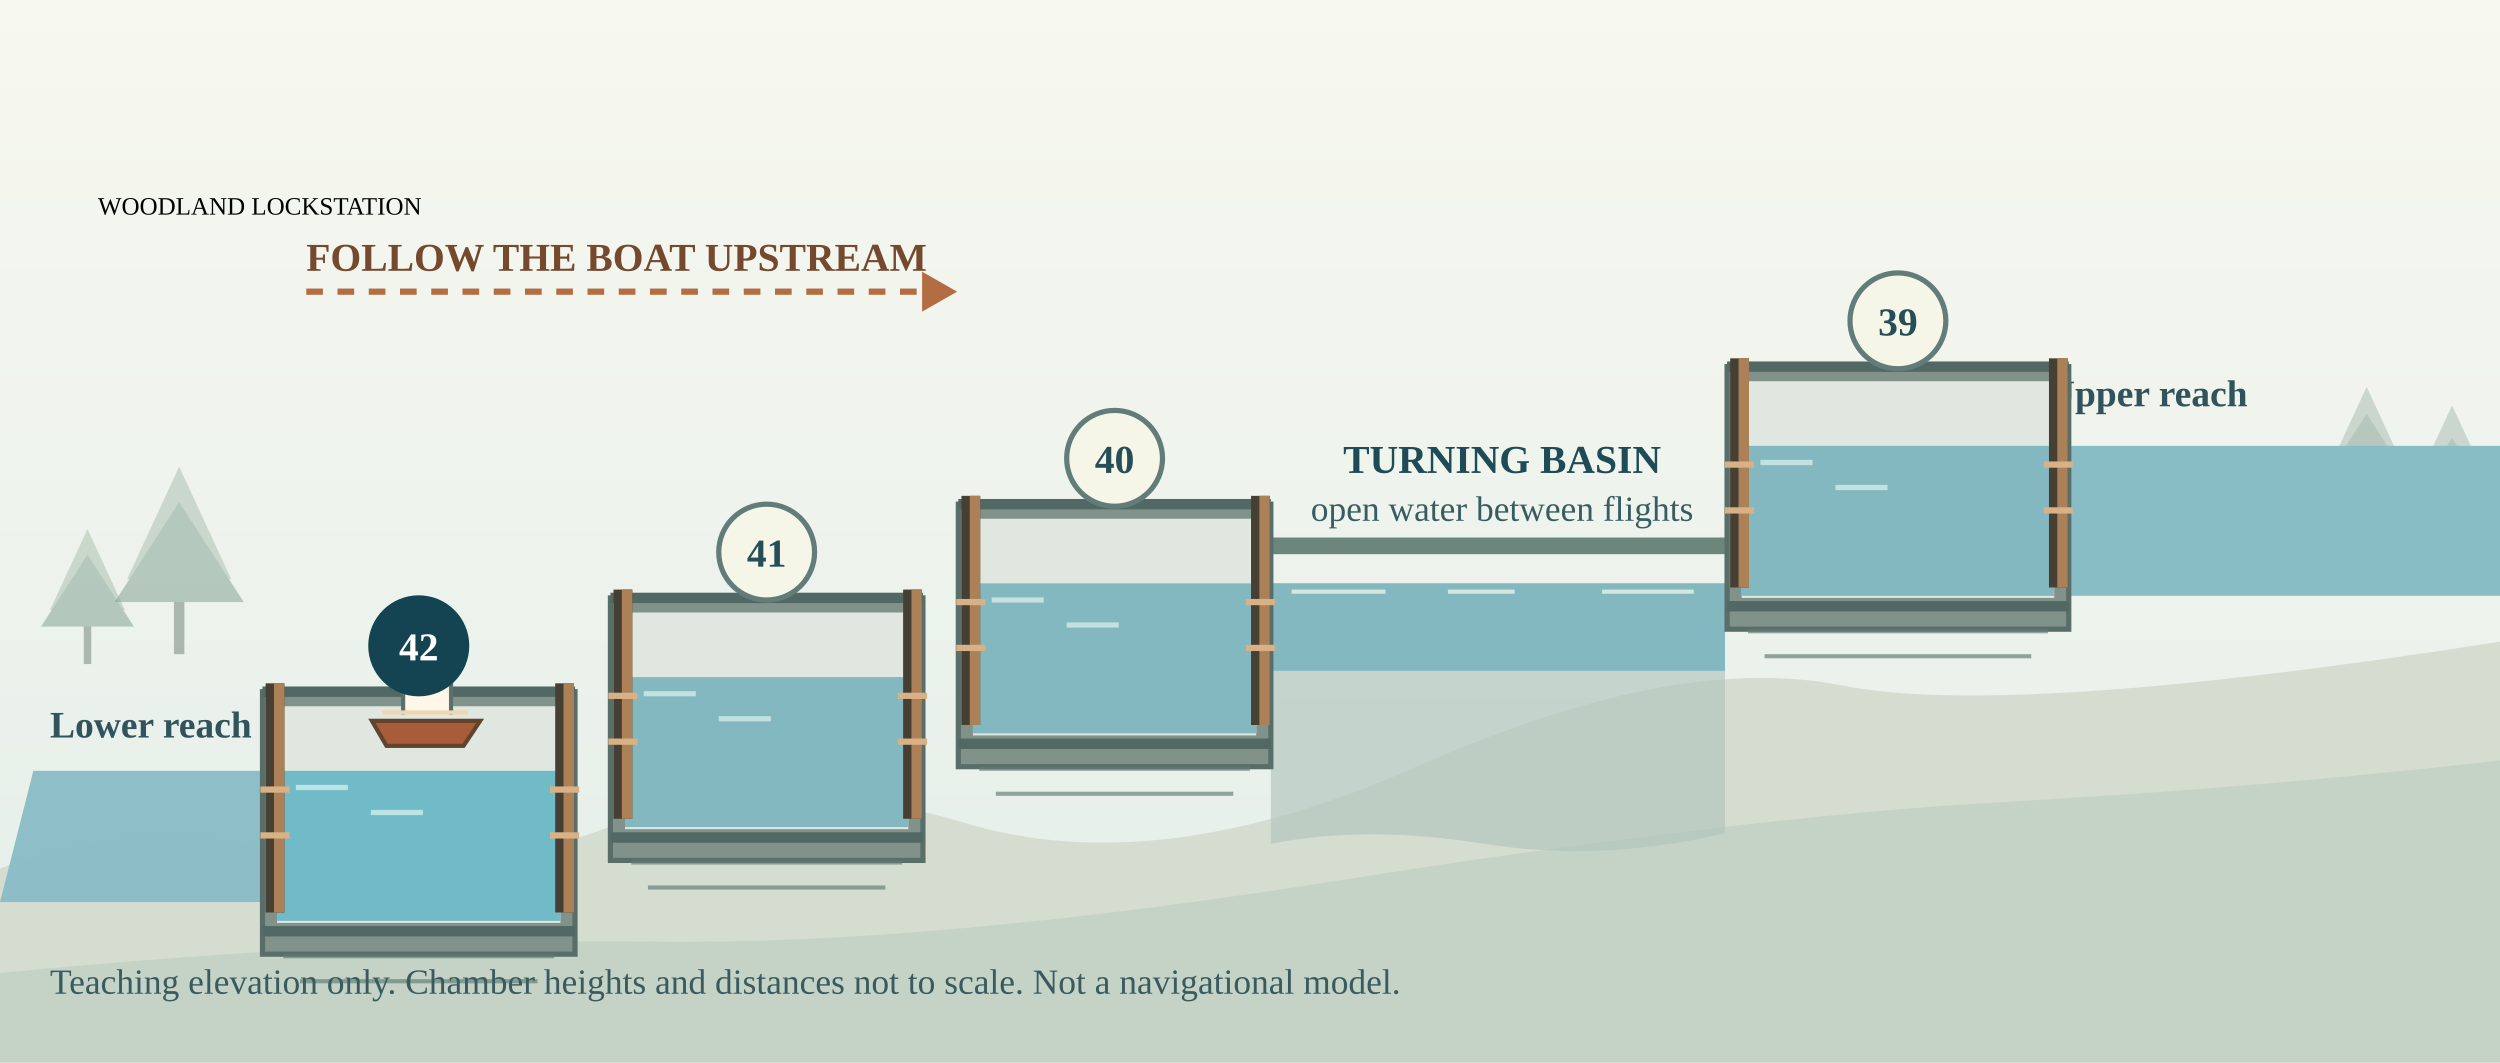
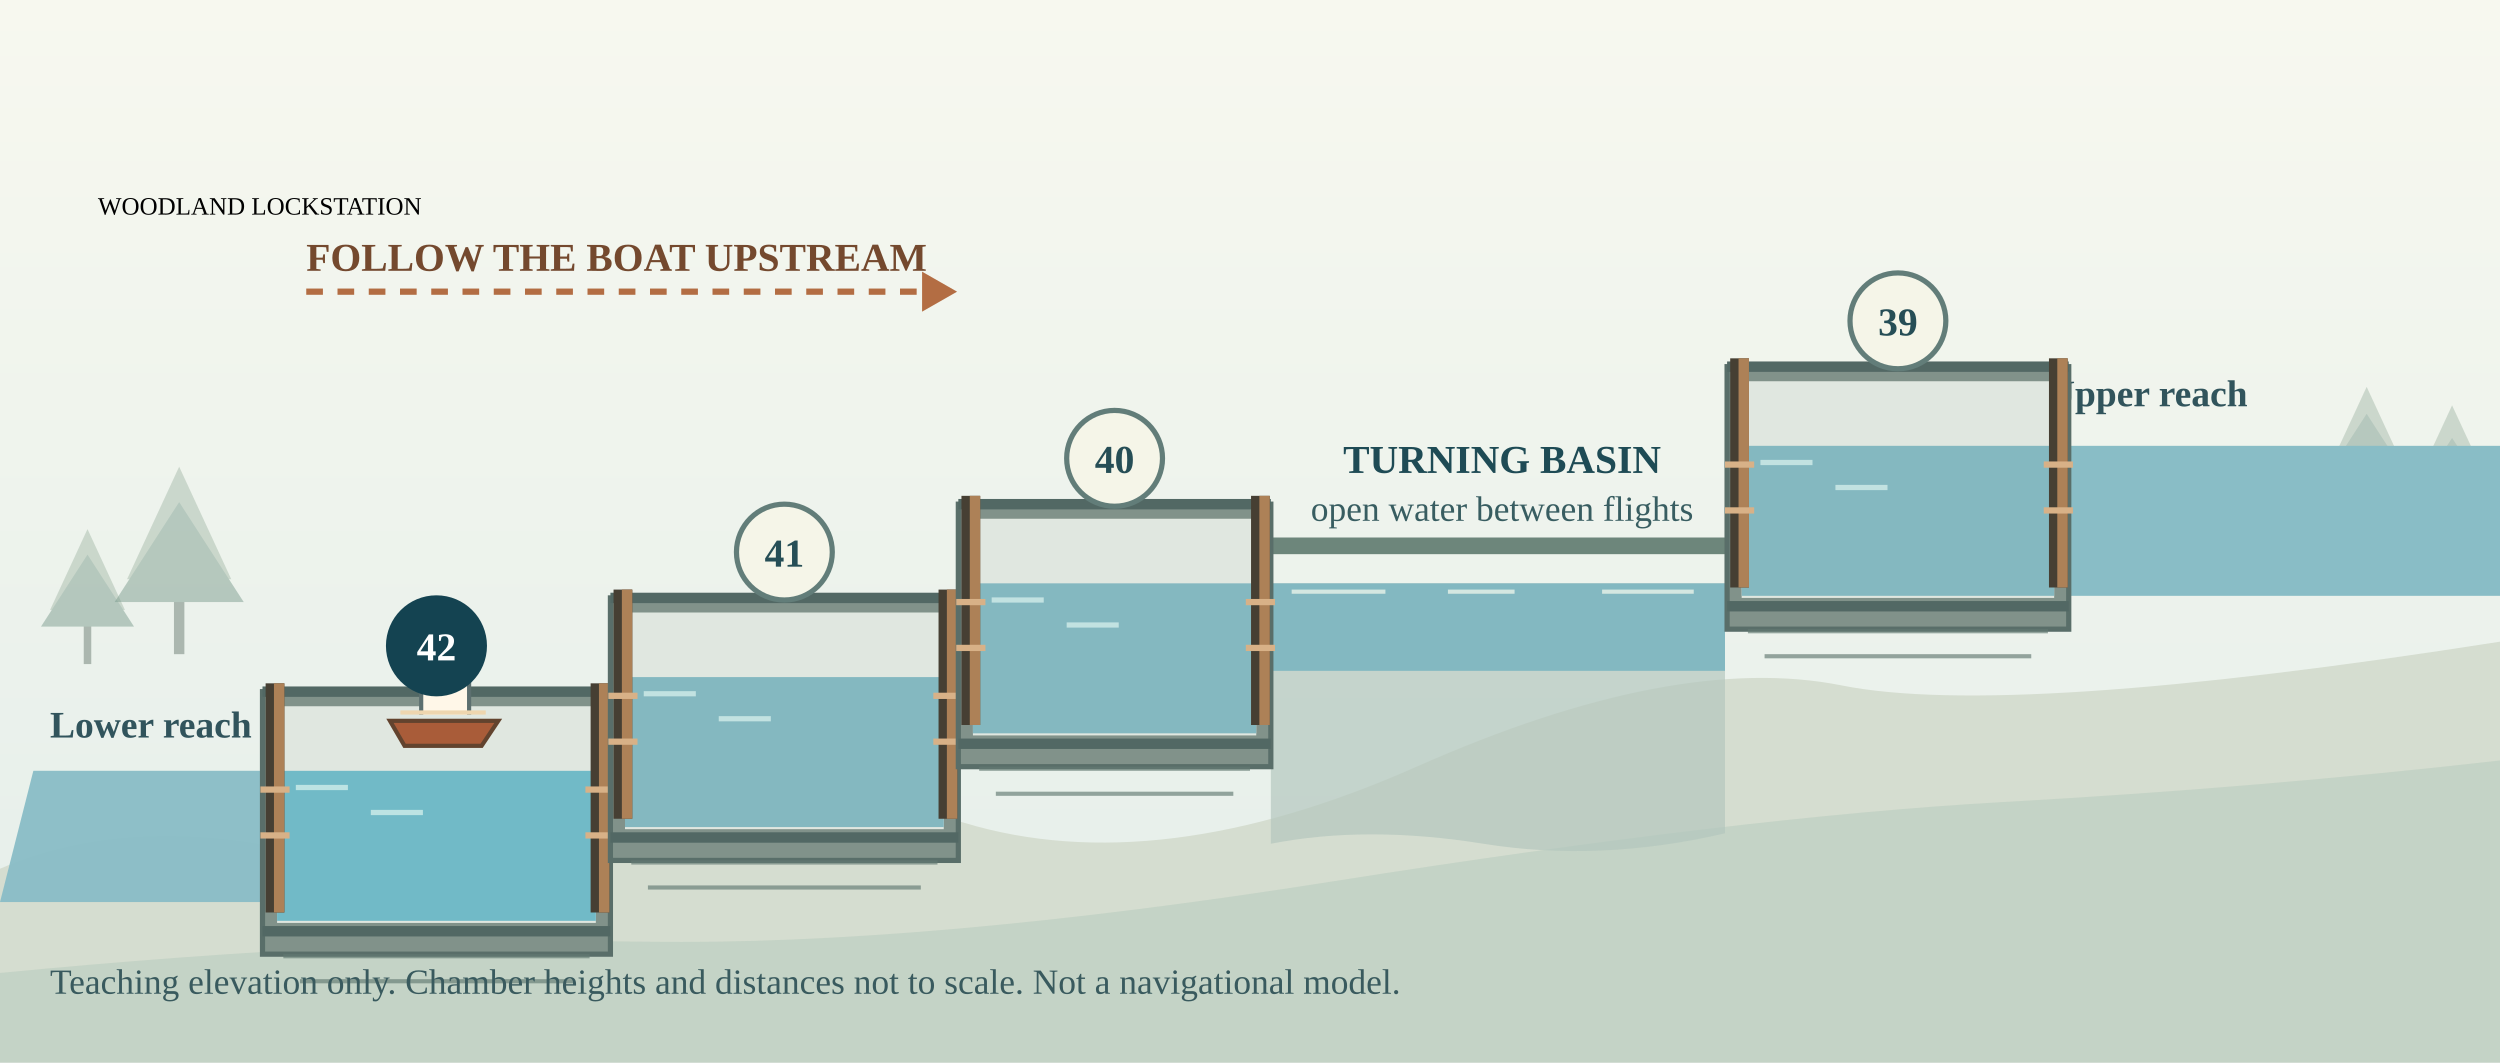
<svg xmlns="http://www.w3.org/2000/svg" viewBox="0 0 1200 510" width="1200" height="510" class="rideau-flight__svg" role="img" aria-labelledby="flight-drawing-title flight-drawing-desc">
  <defs>
    <linearGradient id="flight-sky" x2="0" y2="1">
      <stop stop-color="#f7f8ef" />
      <stop offset="1" stop-color="#e4eeea" />
    </linearGradient>
    <marker id="flight-arrow" viewBox="0 0 10 10" refX="7" refY="5" markerWidth="8" markerHeight="8" orient="auto">
      <path d="M1 1l7 4-7 4z" fill="#b36d43" />
    </marker>
  </defs>
  <rect width="1200" height="510" fill="url(#flight-sky)" />
  <path d="M0 417Q60 391 140 408T295 396T463 395T680 368T884 329T1200 308V510H0Z" fill="#d5ddd0" />
  <path d="M0 467Q176 450 310 452T640 423T961 385T1200 365V510H0Z" fill="#b7cbbd" opacity=".55" />
  <g opacity=".48" transform="translate(42 277) scale(0.72)">
    <path d="M0 4V58" stroke="#64786c" stroke-width="5" />
    <path d="M0 -32l-25 54h50z" fill="#a4b8a8" />
    <path d="M0 -15l-31 48h62z" fill="#77998a" />
  </g>
  <g opacity=".48" transform="translate(86 256) scale(1)">
    <path d="M0 4V58" stroke="#64786c" stroke-width="5" />
    <path d="M0 -32l-25 54h50z" fill="#a4b8a8" />
    <path d="M0 -15l-31 48h62z" fill="#77998a" />
  </g>
  <g opacity=".48" transform="translate(1136 210) scale(0.76)">
    <path d="M0 4V58" stroke="#64786c" stroke-width="5" />
    <path d="M0 -32l-25 54h50z" fill="#a4b8a8" />
    <path d="M0 -15l-31 48h62z" fill="#77998a" />
  </g>
  <g opacity=".48" transform="translate(1177 224) scale(0.92)">
    <path d="M0 4V58" stroke="#64786c" stroke-width="5" />
    <path d="M0 -32l-25 54h50z" fill="#a4b8a8" />
    <path d="M0 -15l-31 48h62z" fill="#77998a" />
  </g>
  <g opacity=".48" transform="translate(1090 245) scale(0.66)">
    <path d="M0 4V58" stroke="#64786c" stroke-width="5" />
    <path d="M0 -32l-25 54h50z" fill="#a4b8a8" />
    <path d="M0 -15l-31 48h62z" fill="#77998a" />
  </g>
  <text x="47" y="103" class="flight-context">WOODLAND LOCKSTATION</text>
  <path d="M16 370h110v63H0z" fill="#89bdc6" opacity=".95" />
  <rect x="993" y="214" width="207" height="72" fill="#89bdc6" />
  <text x="24" y="354" font-size="18" font-weight="700" fill="#31545c">Lower reach</text>
  <text x="983" y="195" font-size="18" font-weight="700" fill="#31545c">Upper reach</text>
  <g class="flight-basin">
    <path d="M610 280h218v120q-60 14-116 5t-102 0z" fill="#b3c6bd" opacity=".68" />
    <path d="M610 280h218v42H610Z" fill="#83b8c1" />
    <path d="M620 284h45m30 0h32m42 0h44" stroke="#e8f2e8" stroke-width="2" opacity=".8" />
    <path d="M610 262h218" stroke="#6d867b" stroke-width="8" />
    <text x="721" y="227" text-anchor="middle" fill="#1e4b55" font-weight="800" font-size="19">TURNING BASIN</text>
    <text x="721" y="250" text-anchor="middle" fill="#385d61" font-size="17">open water between flights</text>
  </g>
  <g class="flight-chamber is-selected" data-chamber="42" data-chamber-index="0" tabindex="0" role="button" aria-pressed="true" aria-label="Select lock 42, chamber 1 of 4">
-     <path d="M126 332h150v126h-150z" fill="#81928a" stroke="#596e69" stroke-width="2.5" />
-     <path d="M133 339h136v104h-136z" fill="#e0e7e0" />
-     <rect x="133" y="370" width="136" height="72" fill="#71bac7" />
+     <path d="M126 332h167v126h-167z" fill="#81928a" stroke="#596e69" stroke-width="2.5" />
+     <path d="M133 339h153v104h-153z" fill="#e0e7e0" />
+     <rect x="133" y="370" width="153" height="72" fill="#71bac7" />
    <path d="M142 378h25" fill="none" stroke="#d9f2ee" stroke-width="2.5" opacity=".72" />
    <path d="M178 390h25" fill="none" stroke="#d9f2ee" stroke-width="2.5" opacity=".72" />
-     <path d="M126 332h150 M126 447h150" stroke="#526864" stroke-width="5" fill="none" />
-     <path d="M136 459h130 M144 471h114" stroke="#637a72" stroke-width="2" opacity=".65" />
+     <path d="M126 332h167 M126 447h167" stroke="#526864" stroke-width="5" fill="none" />
+     <path d="M136 459h147 M144 471h131" stroke="#637a72" stroke-width="2" opacity=".65" />
    <g class="flight-gate">
      <path d="M132 328v110" stroke="#463f33" stroke-width="9" />
      <path d="M134 328v110" stroke="#ad8157" stroke-width="5" />
      <path d="M125 379h14M125 401h14" stroke="#d8b187" stroke-width="3" />
    </g>
    <g class="flight-gate">
-       <path d="M271 328v110" stroke="#463f33" stroke-width="9" />
-       <path d="M273 328v110" stroke="#ad8157" stroke-width="5" />
-       <path d="M264 379h14M264 401h14" stroke="#d8b187" stroke-width="3" />
+       <path d="M288 328v110" stroke="#463f33" stroke-width="9" />
+       <path d="M290 328v110" stroke="#ad8157" stroke-width="5" />
+       <path d="M281 379h14M281 401h14" stroke="#d8b187" stroke-width="3" />
    </g>
-     <rect class="flight-hit" x="126" y="300" width="150" height="158" fill="transparent" />
-     <g class="flight-boat" transform="translate(202.5 346)">
+     <rect class="flight-hit" x="126" y="300" width="167" height="158" fill="transparent" />
+     <g class="flight-boat" transform="translate(211.17 346)">
      <path d="M-24 0h52l-8 12h-37z" fill="#a95c39" stroke="#62432e" stroke-width="2" />
      <path d="M-9 -3v-19h23v19" fill="#fff7e8" stroke="#5c6f6f" stroke-width="2" />
      <path d="M-4 -17h13" stroke="#65a1ad" stroke-width="5" />
      <path d="M-19 -4h41" stroke="#eed6af" stroke-width="2" />
    </g>
    <g class="flight-number">
-       <circle cx="201" cy="310" r="23" fill="#144351" stroke="#144351" stroke-width="2.5" />
-       <text x="201" y="317" text-anchor="middle" font-size="19" font-weight="800" fill="#fff">42</text>
+       <circle cx="209.5" cy="310" r="23" fill="#144351" stroke="#144351" stroke-width="2.5" />
+       <text x="209.5" y="317" text-anchor="middle" font-size="19" font-weight="800" fill="#fff">42</text>
    </g>
  </g>
  <g class="flight-chamber" data-chamber="41" data-chamber-index="1" tabindex="0" role="button" aria-pressed="false" aria-label="Select lock 41, chamber 2 of 4">
-     <path d="M293 287h150v126h-150z" fill="#81928a" stroke="#596e69" stroke-width="2.5" />
-     <path d="M300 294h136v104h-136z" fill="#e0e7e0" />
-     <rect x="300" y="325" width="136" height="72" fill="#84b8c0" />
+     <path d="M293 287h167v126h-167z" fill="#81928a" stroke="#596e69" stroke-width="2.5" />
+     <path d="M300 294h153v104h-153z" fill="#e0e7e0" />
+     <rect x="300" y="325" width="153" height="72" fill="#84b8c0" />
    <path d="M309 333h25" fill="none" stroke="#d9f2ee" stroke-width="2.5" opacity=".72" />
    <path d="M345 345h25" fill="none" stroke="#d9f2ee" stroke-width="2.5" opacity=".72" />
-     <path d="M293 287h150 M293 402h150" stroke="#526864" stroke-width="5" fill="none" />
-     <path d="M303 414h130 M311 426h114" stroke="#637a72" stroke-width="2" opacity=".65" />
+     <path d="M293 287h167 M293 402h167" stroke="#526864" stroke-width="5" fill="none" />
+     <path d="M303 414h147 M311 426h131" stroke="#637a72" stroke-width="2" opacity=".65" />
    <g class="flight-gate">
      <path d="M299 283v110" stroke="#463f33" stroke-width="9" />
      <path d="M301 283v110" stroke="#ad8157" stroke-width="5" />
      <path d="M292 334h14M292 356h14" stroke="#d8b187" stroke-width="3" />
    </g>
    <g class="flight-gate">
-       <path d="M438 283v110" stroke="#463f33" stroke-width="9" />
-       <path d="M440 283v110" stroke="#ad8157" stroke-width="5" />
-       <path d="M431 334h14M431 356h14" stroke="#d8b187" stroke-width="3" />
+       <path d="M455 283v110" stroke="#463f33" stroke-width="9" />
+       <path d="M457 283v110" stroke="#ad8157" stroke-width="5" />
+       <path d="M448 334h14M448 356h14" stroke="#d8b187" stroke-width="3" />
    </g>
-     <rect class="flight-hit" x="293" y="255" width="150" height="158" fill="transparent" />
+     <rect class="flight-hit" x="293" y="255" width="167" height="158" fill="transparent" />
    <g class="flight-number">
-       <circle cx="368" cy="265" r="23" fill="#f5f5e8" stroke="#627d79" stroke-width="2.5" />
-       <text x="368" y="272" text-anchor="middle" font-size="19" font-weight="800" fill="#264e56">41</text>
+       <circle cx="376.5" cy="265" r="23" fill="#f5f5e8" stroke="#627d79" stroke-width="2.5" />
+       <text x="376.5" y="272" text-anchor="middle" font-size="19" font-weight="800" fill="#264e56">41</text>
    </g>
  </g>
  <g class="flight-chamber" data-chamber="40" data-chamber-index="2" tabindex="0" role="button" aria-pressed="false" aria-label="Select lock 40, chamber 3 of 4">
    <path d="M460 242h150v126h-150z" fill="#81928a" stroke="#596e69" stroke-width="2.5" />
    <path d="M467 249h136v104h-136z" fill="#e0e7e0" />
    <rect x="467" y="280" width="136" height="72" fill="#84b8c0" />
    <path d="M476 288h25" fill="none" stroke="#d9f2ee" stroke-width="2.5" opacity=".72" />
    <path d="M512 300h25" fill="none" stroke="#d9f2ee" stroke-width="2.5" opacity=".72" />
    <path d="M460 242h150 M460 357h150" stroke="#526864" stroke-width="5" fill="none" />
    <path d="M470 369h130 M478 381h114" stroke="#637a72" stroke-width="2" opacity=".65" />
    <g class="flight-gate">
      <path d="M466 238v110" stroke="#463f33" stroke-width="9" />
      <path d="M468 238v110" stroke="#ad8157" stroke-width="5" />
      <path d="M459 289h14M459 311h14" stroke="#d8b187" stroke-width="3" />
    </g>
    <g class="flight-gate">
      <path d="M605 238v110" stroke="#463f33" stroke-width="9" />
      <path d="M607 238v110" stroke="#ad8157" stroke-width="5" />
      <path d="M598 289h14M598 311h14" stroke="#d8b187" stroke-width="3" />
    </g>
    <rect class="flight-hit" x="460" y="210" width="150" height="158" fill="transparent" />
    <g class="flight-number">
      <circle cx="535" cy="220" r="23" fill="#f5f5e8" stroke="#627d79" stroke-width="2.5" />
      <text x="535" y="227" text-anchor="middle" font-size="19" font-weight="800" fill="#264e56">40</text>
    </g>
  </g>
  <g class="flight-chamber" data-chamber="39" data-chamber-index="3" tabindex="0" role="button" aria-pressed="false" aria-label="Select lock 39, chamber 4 of 4">
    <path d="M829 176h164v126h-164z" fill="#81928a" stroke="#596e69" stroke-width="2.5" />
    <path d="M836 183h150v104h-150z" fill="#e0e7e0" />
    <rect x="836" y="214" width="150" height="72" fill="#84b8c0" />
    <path d="M845 222h25" fill="none" stroke="#d9f2ee" stroke-width="2.5" opacity=".72" />
    <path d="M881 234h25" fill="none" stroke="#d9f2ee" stroke-width="2.5" opacity=".72" />
    <path d="M829 176h164 M829 291h164" stroke="#526864" stroke-width="5" fill="none" />
    <path d="M839 303h144 M847 315h128" stroke="#637a72" stroke-width="2" opacity=".65" />
    <g class="flight-gate">
      <path d="M835 172v110" stroke="#463f33" stroke-width="9" />
      <path d="M837 172v110" stroke="#ad8157" stroke-width="5" />
      <path d="M828 223h14M828 245h14" stroke="#d8b187" stroke-width="3" />
    </g>
    <g class="flight-gate">
      <path d="M988 172v110" stroke="#463f33" stroke-width="9" />
      <path d="M990 172v110" stroke="#ad8157" stroke-width="5" />
      <path d="M981 223h14M981 245h14" stroke="#d8b187" stroke-width="3" />
    </g>
    <rect class="flight-hit" x="829" y="144" width="164" height="158" fill="transparent" />
    <g class="flight-number">
      <circle cx="911" cy="154" r="23" fill="#f5f5e8" stroke="#627d79" stroke-width="2.5" />
      <text x="911" y="161" text-anchor="middle" font-size="19" font-weight="800" fill="#264e56">39</text>
    </g>
  </g>
  <path d="M147 140h310" stroke="#b36d43" stroke-width="3" stroke-dasharray="8 7" marker-end="url(#flight-arrow)" fill="none" />
  <text x="147" y="130" fill="#74492e" font-size="19" font-weight="800">FOLLOW THE BOAT UPSTREAM</text>
  <text x="24" y="477" font-size="17" fill="#395a5e">Teaching elevation only. Chamber heights and distances not to scale. Not a navigational model.</text>
</svg>
